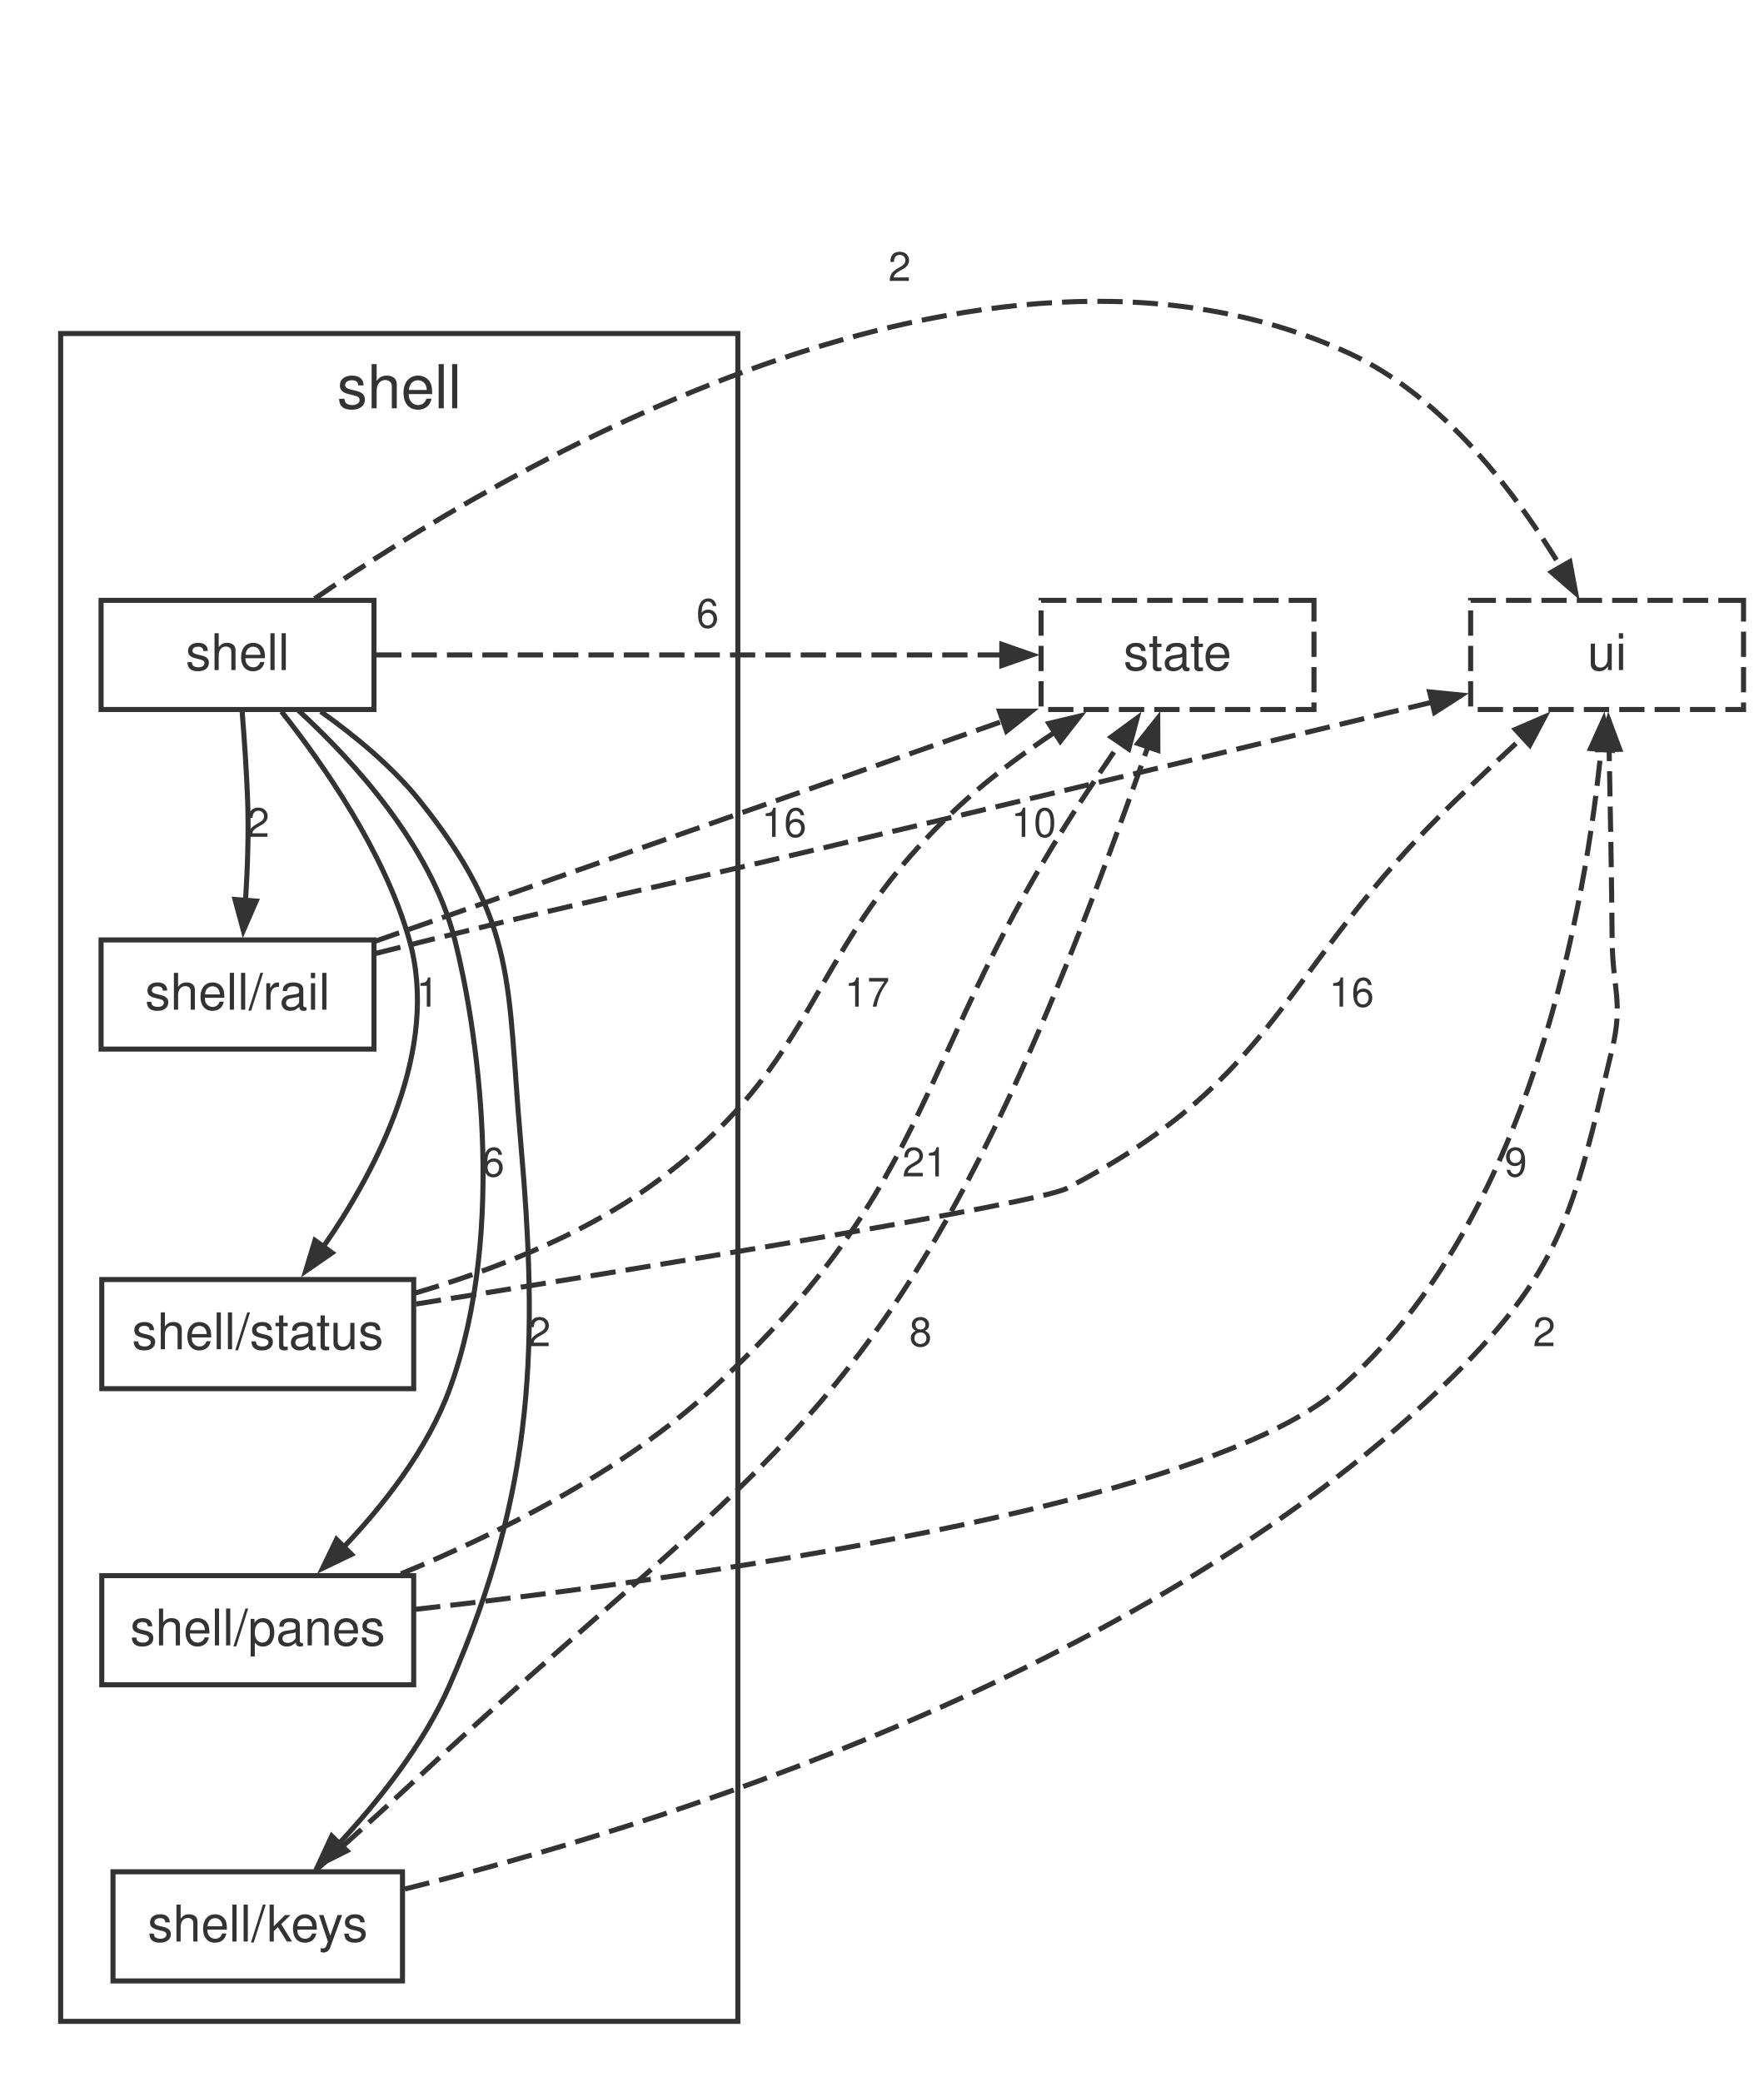
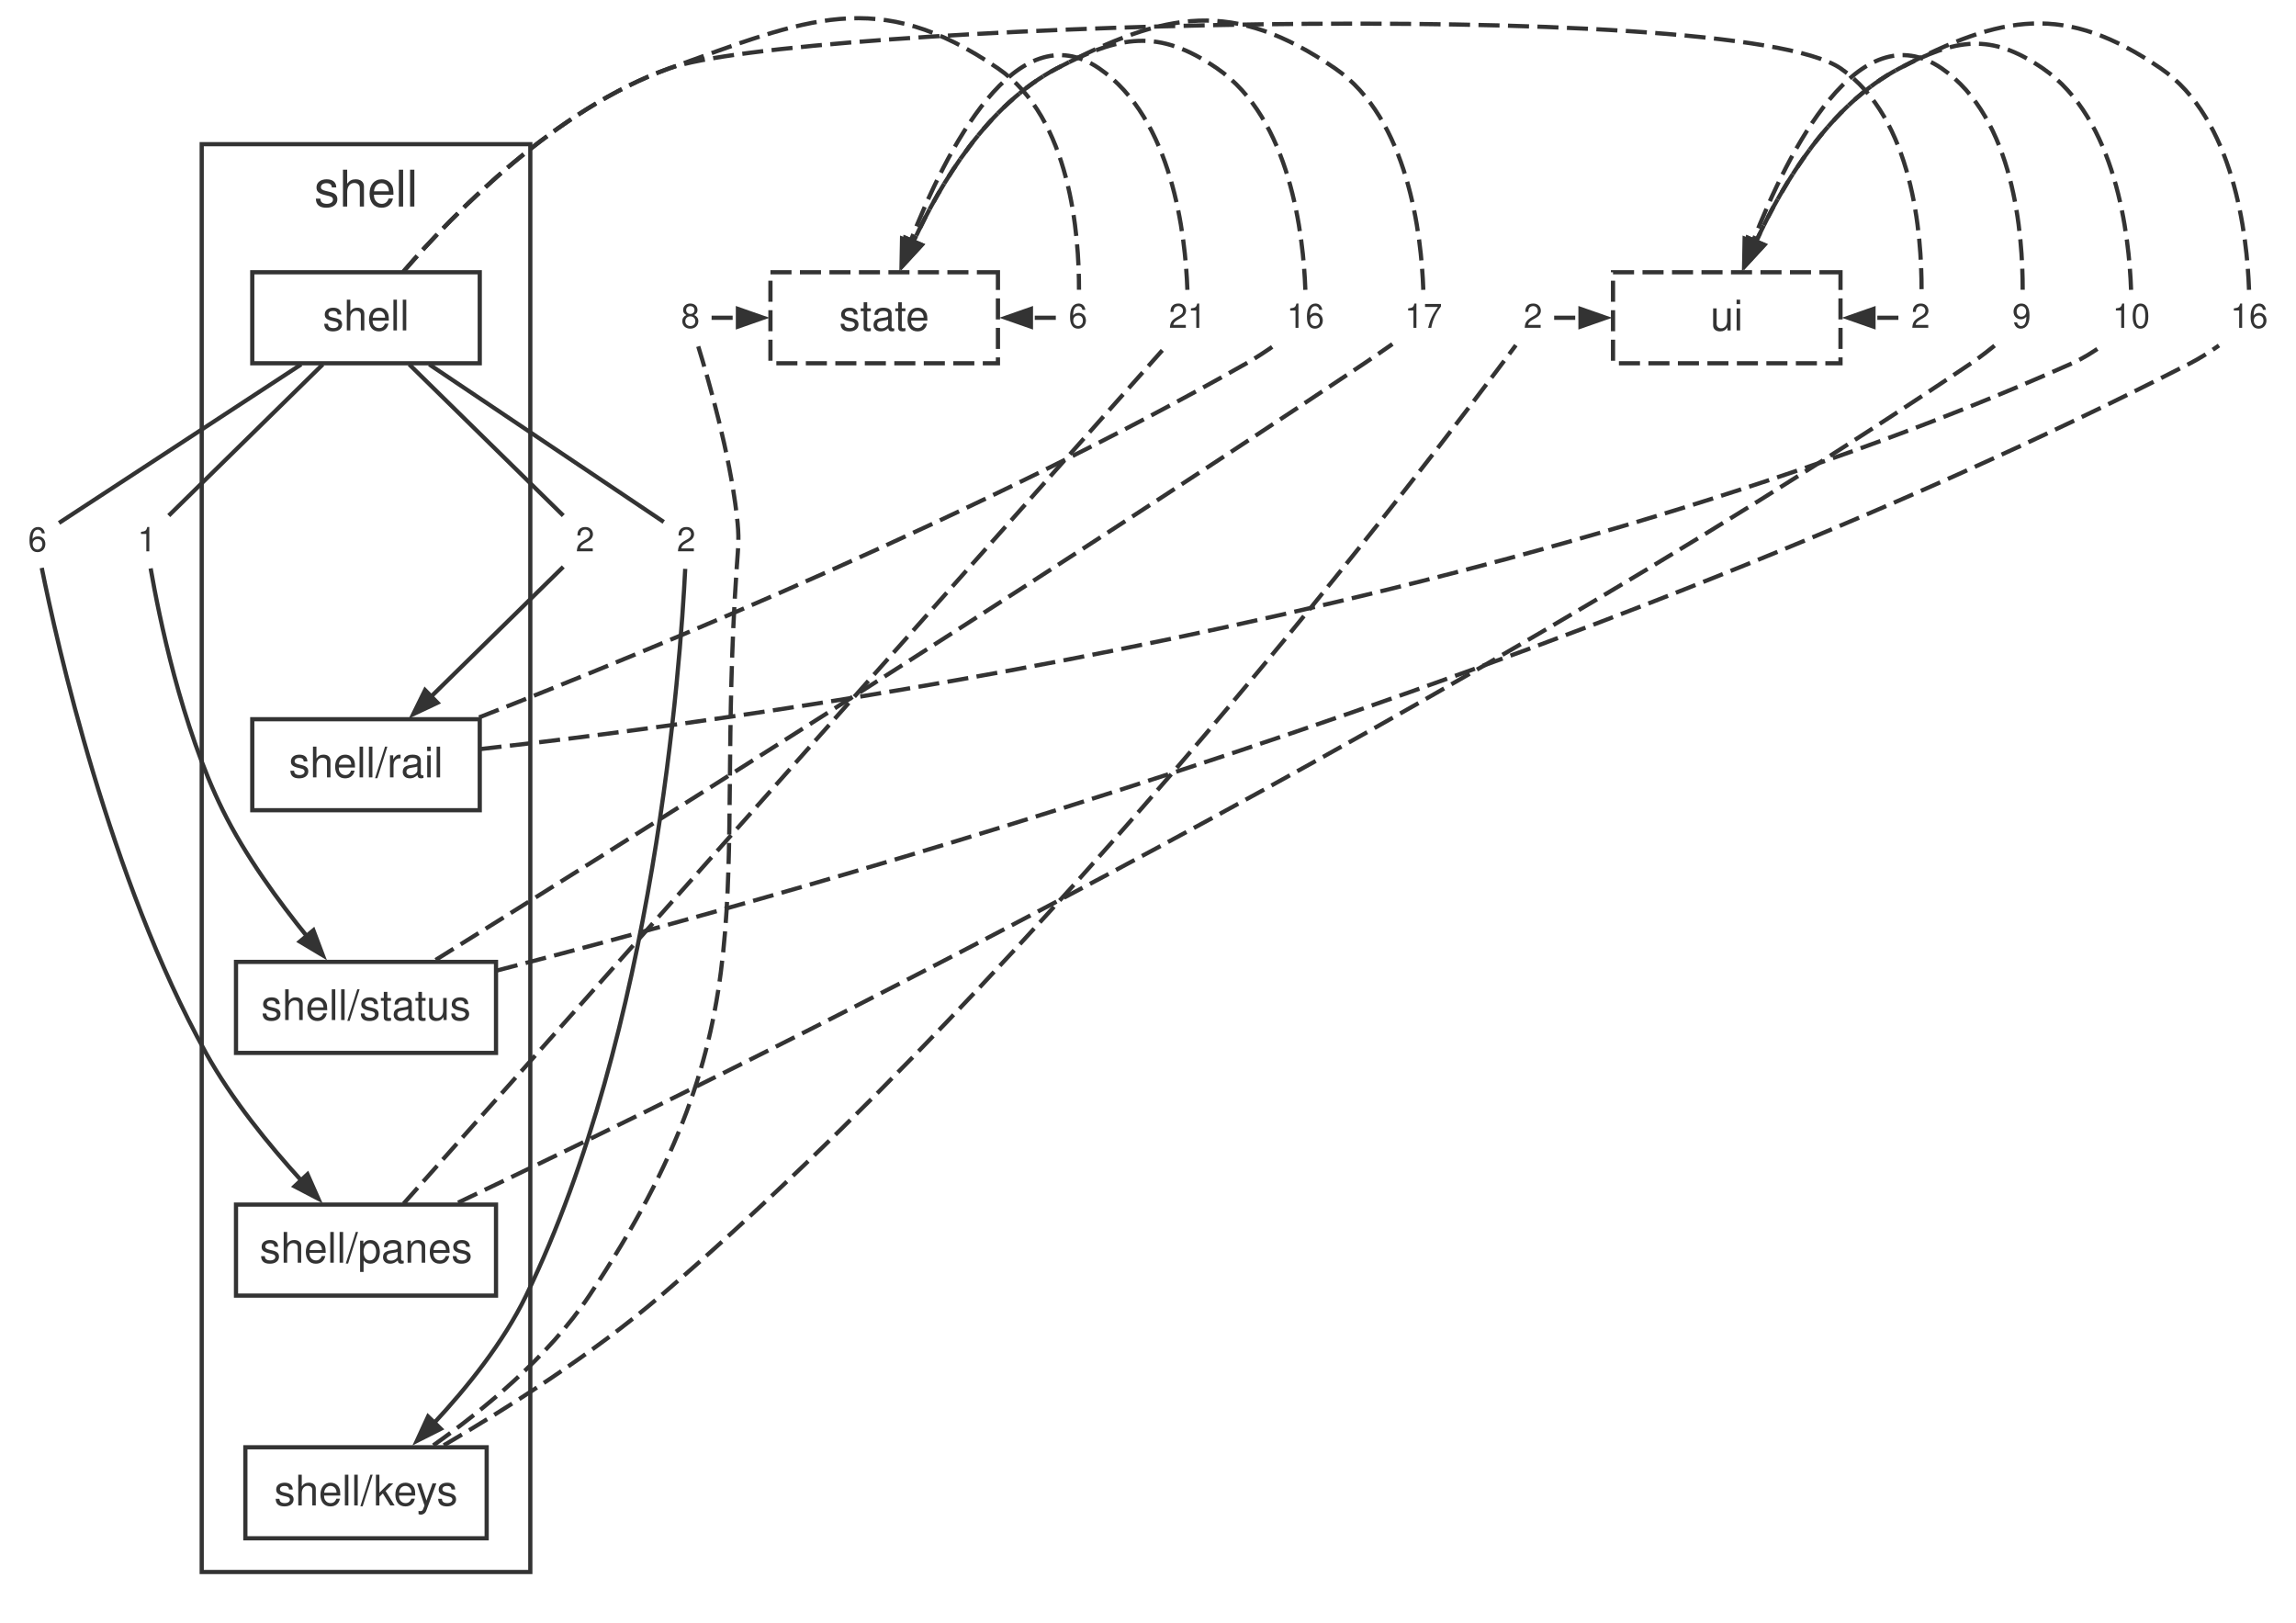
- <svg xmlns="http://www.w3.org/2000/svg" width="349pt" height="412pt" viewBox="0.00 0.00 349.00 412.00">
+ <svg xmlns="http://www.w3.org/2000/svg" width="545pt" height="385pt" viewBox="0.00 0.00 545.00 385.00">
  <style>svg { color: #333333; } @media (prefers-color-scheme: dark) { svg { color: #cccccc; background: #1e1e1e; } }</style>
-   <g id="graph0" class="graph" transform="scale(1 1) rotate(0) translate(4 408)">
+   <g id="graph0" class="graph" transform="scale(1 1) rotate(0) translate(4 381.1)">
    <g id="clust1" class="cluster">
-       <polygon fill="none" stroke="currentColor" points="8,-8 8,-342 142,-342 142,-8 8,-8" />
-       <text fill="currentColor" xml:space="preserve" text-anchor="middle" x="75" y="-327.2" font-family="Helvetica,Arial,sans-serif" font-size="12.00">shell</text>
+       <polygon fill="none" stroke="currentColor" points="43.88,-8 43.88,-346.88 121.88,-346.88 121.88,-8 43.88,-8" />
+       <text fill="currentColor" xml:space="preserve" text-anchor="middle" x="82.88" y="-332.08" font-family="Helvetica,Arial,sans-serif" font-size="12.00">shell</text>
    </g>
    <g id="node1" class="node">
-       <polygon fill="none" stroke="currentColor" points="70,-289.2 16,-289.2 16,-267.6 70,-267.6 70,-289.2" />
-       <text fill="currentColor" xml:space="preserve" text-anchor="middle" x="43" y="-275.4" font-family="Helvetica,Arial,sans-serif" font-size="10.00">shell</text>
+       <polygon fill="none" stroke="currentColor" points="109.88,-316.48 55.88,-316.48 55.88,-294.88 109.88,-294.88 109.88,-316.48" />
+       <text fill="currentColor" xml:space="preserve" text-anchor="middle" x="82.88" y="-302.68" font-family="Helvetica,Arial,sans-serif" font-size="10.00">shell</text>
    </g>
    <g id="node2" class="node">
-       <polygon fill="none" stroke="currentColor" points="70,-222 16,-222 16,-200.4 70,-200.4 70,-222" />
-       <text fill="currentColor" xml:space="preserve" text-anchor="middle" x="43" y="-208.2" font-family="Helvetica,Arial,sans-serif" font-size="10.00">shell/rail</text>
+       <polygon fill="none" stroke="currentColor" points="109.88,-210.4 55.88,-210.4 55.88,-188.8 109.88,-188.8 109.88,-210.4" />
+       <text fill="currentColor" xml:space="preserve" text-anchor="middle" x="82.88" y="-196.6" font-family="Helvetica,Arial,sans-serif" font-size="10.00">shell/rail</text>
+     </g>
+     <g id="node8" class="node">
+       <polygon fill="none" stroke="none" points="163.76,-258.88 154,-258.88 154,-246.4 163.76,-246.4 163.76,-258.88" />
+       <text fill="currentColor" xml:space="preserve" text-anchor="middle" x="158.88" y="-250.24" font-family="Helvetica,Arial,sans-serif" font-size="8.00">2</text>
+     </g>
+     <g id="edge5" class="edge">
+       <path fill="none" stroke="currentColor" d="M97.9,-294.6C115.03,-283.09 142.14,-264.88 153.55,-257.22" />
+     </g>
+     <g id="node9" class="node">
+       <polygon fill="none" stroke="none" points="9.76,-258.88 0,-258.88 0,-246.4 9.76,-246.4 9.76,-258.88" />
+       <text fill="currentColor" xml:space="preserve" text-anchor="middle" x="4.88" y="-250.24" font-family="Helvetica,Arial,sans-serif" font-size="8.00">6</text>
    </g>
    <g id="edge7" class="edge">
-       <path fill="none" stroke="currentColor" d="M43.92,-267.11C44.34,-261.87 44.79,-255.4 45,-249.6 45.23,-243.11 44.98,-236 44.58,-229.73" />
-       <polygon fill="currentColor" stroke="currentColor" points="46.69,-229.69 44.15,-223.86 42.5,-230 46.69,-229.69" />
-       <text fill="currentColor" xml:space="preserve" text-anchor="middle" x="47.09" y="-242.4" font-family="Helvetica,Arial,sans-serif" font-size="8.00">2</text>
+       <path fill="none" stroke="currentColor" d="M67.47,-294.6C49.71,-282.98 21.5,-264.51 10.01,-256.99" />
+     </g>
+     <g id="node10" class="node">
+       <polygon fill="none" stroke="none" points="139.76,-258.88 130,-258.88 130,-246.4 139.76,-246.4 139.76,-258.88" />
+       <text fill="currentColor" xml:space="preserve" text-anchor="middle" x="134.88" y="-250.24" font-family="Helvetica,Arial,sans-serif" font-size="8.00">2</text>
+     </g>
+     <g id="edge9" class="edge">
+       <path fill="none" stroke="currentColor" d="M93.15,-294.6C104.16,-283.79 121.2,-267.07 129.7,-258.73" />
+     </g>
+     <g id="node11" class="node">
+       <polygon fill="none" stroke="none" points="35.76,-258.88 26,-258.88 26,-246.4 35.76,-246.4 35.76,-258.88" />
+       <text fill="currentColor" xml:space="preserve" text-anchor="middle" x="30.88" y="-250.24" font-family="Helvetica,Arial,sans-serif" font-size="8.00">1</text>
+     </g>
+     <g id="edge11" class="edge">
+       <path fill="none" stroke="currentColor" d="M72.61,-294.6C61.6,-283.79 44.56,-267.07 36.06,-258.73" />
+     </g>
+     <g id="node12" class="node">
+       <polygon fill="none" stroke="none" points="256.76,-311.92 247,-311.92 247,-299.44 256.76,-299.44 256.76,-311.92" />
+       <text fill="currentColor" xml:space="preserve" text-anchor="middle" x="251.88" y="-303.28" font-family="Helvetica,Arial,sans-serif" font-size="8.00">6</text>
+     </g>
+     <g id="edge13" class="edge">
+       <path fill="none" stroke="currentColor" stroke-dasharray="5,2" d="M91.72,-316.6C104.09,-330.89 128.07,-355.27 154.88,-364.88 187.51,-376.57 204.27,-384.45 232.88,-364.88 250.16,-353.06 252.16,-325.16 252.12,-312.33" />
+     </g>
+     <g id="node13" class="node">
+       <polygon fill="none" stroke="none" points="456.76,-311.92 447,-311.92 447,-299.44 456.76,-299.44 456.76,-311.92" />
+       <text fill="currentColor" xml:space="preserve" text-anchor="middle" x="451.88" y="-303.28" font-family="Helvetica,Arial,sans-serif" font-size="8.00">2</text>
+     </g>
+     <g id="edge15" class="edge">
+       <path fill="none" stroke="currentColor" stroke-dasharray="5,2" d="M91.72,-316.6C104.09,-330.89 128.07,-355.27 154.88,-364.88 183.96,-375.3 407.39,-382.32 432.88,-364.88 450.16,-353.06 452.16,-325.16 452.12,-312.33" />
    </g>
    <g id="node3" class="node">
-       <polygon fill="none" stroke="currentColor" points="77.86,-154.8 16.14,-154.8 16.14,-133.2 77.86,-133.2 77.86,-154.8" />
-       <text fill="currentColor" xml:space="preserve" text-anchor="middle" x="47" y="-141" font-family="Helvetica,Arial,sans-serif" font-size="10.00">shell/status</text>
+       <polygon fill="none" stroke="currentColor" points="113.74,-152.8 52.02,-152.8 52.02,-131.2 113.74,-131.2 113.74,-152.8" />
+       <text fill="currentColor" xml:space="preserve" text-anchor="middle" x="82.88" y="-139" font-family="Helvetica,Arial,sans-serif" font-size="10.00">shell/status</text>
+     </g>
+     <g id="node18" class="node">
+       <polygon fill="none" stroke="none" points="312.76,-311.92 299,-311.92 299,-299.44 312.76,-299.44 312.76,-311.92" />
+       <text fill="currentColor" xml:space="preserve" text-anchor="middle" x="305.88" y="-303.28" font-family="Helvetica,Arial,sans-serif" font-size="8.00">16</text>
+     </g>
+     <g id="edge25" class="edge">
+       <path fill="none" stroke="currentColor" stroke-dasharray="5,2" d="M109.72,-210.83C150.27,-226.7 229.08,-259.15 291.88,-294.88 294.15,-296.17 296.51,-297.73 298.64,-299.23" />
+     </g>
+     <g id="node19" class="node">
+       <polygon fill="none" stroke="none" points="508.76,-311.92 495,-311.92 495,-299.44 508.76,-299.44 508.76,-311.92" />
+       <text fill="currentColor" xml:space="preserve" text-anchor="middle" x="501.88" y="-303.28" font-family="Helvetica,Arial,sans-serif" font-size="8.00">10</text>
+     </g>
+     <g id="edge27" class="edge">
+       <path fill="none" stroke="currentColor" stroke-dasharray="5,2" d="M110.07,-203.32C176.93,-210.75 353.72,-235.01 487.88,-294.88 490.37,-295.99 492.88,-297.57 495.07,-299.14" />
+     </g>
+     <g id="node4" class="node">
+       <polygon fill="none" stroke="currentColor" points="113.74,-95.2 52.02,-95.2 52.02,-73.6 113.74,-73.6 113.74,-95.2" />
+       <text fill="currentColor" xml:space="preserve" text-anchor="middle" x="82.88" y="-81.4" font-family="Helvetica,Arial,sans-serif" font-size="10.00">shell/panes</text>
+     </g>
+     <g id="node20" class="node">
+       <polygon fill="none" stroke="none" points="340.76,-311.92 327,-311.92 327,-299.44 340.76,-299.44 340.76,-311.92" />
+       <text fill="currentColor" xml:space="preserve" text-anchor="middle" x="333.88" y="-303.28" font-family="Helvetica,Arial,sans-serif" font-size="8.00">17</text>
+     </g>
+     <g id="edge29" class="edge">
+       <path fill="none" stroke="currentColor" stroke-dasharray="5,2" d="M99.41,-153.27C138.22,-177.45 238.07,-240.07 319.88,-294.88 322.05,-296.33 324.38,-297.95 326.51,-299.44" />
+     </g>
+     <g id="node21" class="node">
+       <polygon fill="none" stroke="none" points="536.76,-311.92 523,-311.92 523,-299.44 536.76,-299.44 536.76,-311.92" />
+       <text fill="currentColor" xml:space="preserve" text-anchor="middle" x="529.88" y="-303.28" font-family="Helvetica,Arial,sans-serif" font-size="8.00">16</text>
+     </g>
+     <g id="edge31" class="edge">
+       <path fill="none" stroke="currentColor" stroke-dasharray="5,2" d="M113.98,-150.76C186.81,-169.58 373.06,-221.6 515.88,-294.88 518.2,-296.07 520.58,-297.6 522.71,-299.1" />
+     </g>
+     <g id="node5" class="node">
+       <polygon fill="none" stroke="currentColor" points="111.52,-37.6 54.24,-37.6 54.24,-16 111.52,-16 111.52,-37.6" />
+       <text fill="currentColor" xml:space="preserve" text-anchor="middle" x="82.88" y="-23.8" font-family="Helvetica,Arial,sans-serif" font-size="10.00">shell/keys</text>
+     </g>
+     <g id="node16" class="node">
+       <polygon fill="none" stroke="none" points="284.76,-311.92 271,-311.92 271,-299.44 284.76,-299.44 284.76,-311.92" />
+       <text fill="currentColor" xml:space="preserve" text-anchor="middle" x="277.88" y="-303.28" font-family="Helvetica,Arial,sans-serif" font-size="8.00">21</text>
+     </g>
+     <g id="edge21" class="edge">
+       <path fill="none" stroke="currentColor" stroke-dasharray="5,2" d="M91.81,-95.44C125.9,-133.78 247.31,-270.31 273.06,-299.26" />
+     </g>
+     <g id="node17" class="node">
+       <polygon fill="none" stroke="none" points="480.76,-311.92 471,-311.92 471,-299.44 480.76,-299.44 480.76,-311.92" />
+       <text fill="currentColor" xml:space="preserve" text-anchor="middle" x="475.88" y="-303.28" font-family="Helvetica,Arial,sans-serif" font-size="8.00">9</text>
+     </g>
+     <g id="edge23" class="edge">
+       <path fill="none" stroke="currentColor" stroke-dasharray="5,2" d="M104.74,-95.67C164.38,-124.05 334.06,-207.25 463.88,-294.88 466.2,-296.45 468.61,-298.36 470.66,-300.07" />
+     </g>
+     <g id="node14" class="node">
+       <polygon fill="none" stroke="none" points="164.76,-311.92 155,-311.92 155,-299.44 164.76,-299.44 164.76,-311.92" />
+       <text fill="currentColor" xml:space="preserve" text-anchor="middle" x="159.88" y="-303.28" font-family="Helvetica,Arial,sans-serif" font-size="8.00">8</text>
+     </g>
+     <g id="edge17" class="edge">
+       <path fill="none" stroke="currentColor" stroke-dasharray="5,2" d="M98.86,-38.06C110.61,-46.36 126.16,-59.03 135.88,-73.6 179.37,-138.78 165.48,-168.23 170.88,-246.4 171.26,-251.93 171.53,-253.37 170.88,-258.88 169.13,-273.66 164.31,-290.57 161.67,-299.12" />
+     </g>
+     <g id="node15" class="node">
+       <polygon fill="none" stroke="none" points="364.76,-311.92 355,-311.92 355,-299.44 364.76,-299.44 364.76,-311.92" />
+       <text fill="currentColor" xml:space="preserve" text-anchor="middle" x="359.88" y="-303.28" font-family="Helvetica,Arial,sans-serif" font-size="8.00">2</text>
+     </g>
+     <g id="edge19" class="edge">
+       <path fill="none" stroke="currentColor" stroke-dasharray="5,2" d="M101.34,-38.07C116.01,-46.65 136.69,-59.69 152.88,-73.6 245.2,-152.93 335.85,-272.29 355.82,-299.17" />
+     </g>
+     <g id="node6" class="node">
+       <polygon fill="none" stroke="currentColor" stroke-dasharray="5,2" points="232.88,-316.48 178.88,-316.48 178.88,-294.88 232.88,-294.88 232.88,-316.48" />
+       <text fill="currentColor" xml:space="preserve" text-anchor="middle" x="205.88" y="-302.68" font-family="Helvetica,Arial,sans-serif" font-size="10.00">state</text>
+     </g>
+     <g id="node7" class="node">
+       <polygon fill="none" stroke="currentColor" stroke-dasharray="5,2" points="432.88,-316.48 378.88,-316.48 378.88,-294.88 432.88,-294.88 432.88,-316.48" />
+       <text fill="currentColor" xml:space="preserve" text-anchor="middle" x="405.88" y="-302.68" font-family="Helvetica,Arial,sans-serif" font-size="10.00">ui</text>
+     </g>
+     <g id="edge6" class="edge">
+       <path fill="none" stroke="currentColor" d="M158.65,-246.09C157.53,-223.47 151.35,-136.45 120.88,-73.6 115.46,-62.42 106.75,-51.64 99.03,-43.35" />
+       <polygon fill="currentColor" stroke="currentColor" points="100.63,-41.98 94.95,-39.12 97.61,-44.9 100.63,-41.98" />
    </g>
    <g id="edge8" class="edge">
-       <path fill="none" stroke="currentColor" d="M51.69,-267.2C60.04,-256.67 72.09,-239.38 77,-222 83.07,-200.5 70.65,-176.66 59.99,-161.28" />
-       <polygon fill="currentColor" stroke="currentColor" points="61.71,-160.08 56.48,-156.47 58.32,-162.55 61.71,-160.08" />
-       <text fill="currentColor" xml:space="preserve" text-anchor="middle" x="80.6" y="-208.8" font-family="Helvetica,Arial,sans-serif" font-size="8.00">1</text>
-     </g>
-     <g id="node4" class="node">
-       <polygon fill="none" stroke="currentColor" points="77.86,-96.2 16.14,-96.2 16.14,-74.6 77.86,-74.6 77.86,-96.2" />
-       <text fill="currentColor" xml:space="preserve" text-anchor="middle" x="47" y="-82.4" font-family="Helvetica,Arial,sans-serif" font-size="10.00">shell/panes</text>
-     </g>
-     <g id="edge6" class="edge">
-       <path fill="none" stroke="currentColor" d="M55,-267.46C65.99,-257.38 81.26,-240.64 86,-222 90.2,-205.47 96.6,-165.12 85,-133.2 80.62,-121.14 71.72,-109.9 63.64,-101.46" />
-       <polygon fill="currentColor" stroke="currentColor" points="65.56,-100.41 59.83,-97.66 62.59,-103.38 65.56,-100.41" />
-       <text fill="currentColor" xml:space="preserve" text-anchor="middle" x="93.59" y="-175.2" font-family="Helvetica,Arial,sans-serif" font-size="8.00">6</text>
-     </g>
-     <g id="node5" class="node">
-       <polygon fill="none" stroke="currentColor" points="75.64,-37.6 18.36,-37.6 18.36,-16 75.64,-16 75.64,-37.6" />
-       <text fill="currentColor" xml:space="preserve" text-anchor="middle" x="47" y="-23.8" font-family="Helvetica,Arial,sans-serif" font-size="10.00">shell/keys</text>
-     </g>
-     <g id="edge5" class="edge">
-       <path fill="none" stroke="currentColor" d="M59.46,-267.2C66.15,-262.46 73.56,-256.37 79,-249.6 98.51,-225.31 96.28,-213.44 99,-182.4 102.51,-142.36 102.01,-113.55 85,-74.6 79.8,-62.69 70.7,-51.32 62.7,-42.77" />
-       <polygon fill="currentColor" stroke="currentColor" points="64.66,-41.76 58.97,-38.91 61.64,-44.68 64.66,-41.76" />
-       <text fill="currentColor" xml:space="preserve" text-anchor="middle" x="102.74" y="-141.6" font-family="Helvetica,Arial,sans-serif" font-size="8.00">2</text>
-     </g>
-     <g id="node6" class="node">
-       <polygon fill="none" stroke="currentColor" stroke-dasharray="5,2" points="256,-289.2 202,-289.2 202,-267.6 256,-267.6 256,-289.2" />
-       <text fill="currentColor" xml:space="preserve" text-anchor="middle" x="229" y="-275.4" font-family="Helvetica,Arial,sans-serif" font-size="10.00">state</text>
-     </g>
-     <g id="edge9" class="edge">
-       <path fill="none" stroke="currentColor" stroke-dasharray="5,2" d="M70.44,-278.4C103.37,-278.4 158.6,-278.4 194.41,-278.4" />
-       <polygon fill="currentColor" stroke="currentColor" points="194.23,-280.5 200.23,-278.4 194.23,-276.3 194.23,-280.5" />
-       <text fill="currentColor" xml:space="preserve" text-anchor="middle" x="136" y="-283.8" font-family="Helvetica,Arial,sans-serif" font-size="8.00">6</text>
-     </g>
-     <g id="node7" class="node">
-       <polygon fill="none" stroke="currentColor" stroke-dasharray="5,2" points="341,-289.2 287,-289.2 287,-267.6 341,-267.6 341,-289.2" />
-       <text fill="currentColor" xml:space="preserve" text-anchor="middle" x="314" y="-275.4" font-family="Helvetica,Arial,sans-serif" font-size="10.00">ui</text>
+       <path fill="none" stroke="currentColor" d="M5.91,-246.31C9.42,-228.89 22,-172.43 44.88,-131.2 50.99,-120.19 59.89,-109.28 67.55,-100.88" />
+       <polygon fill="currentColor" stroke="currentColor" points="68.99,-102.4 71.56,-96.59 65.93,-99.53 68.99,-102.4" />
    </g>
    <g id="edge10" class="edge">
-       <path fill="none" stroke="currentColor" stroke-dasharray="5,2" d="M58.27,-289.52C94.92,-314.75 190.22,-371.6 263,-338.07 281.89,-329.36 296.38,-309.83 305.01,-295.47" />
-       <polygon fill="currentColor" stroke="currentColor" points="306.63,-296.86 307.8,-290.61 302.99,-294.77 306.63,-296.86" />
-       <text fill="currentColor" xml:space="preserve" text-anchor="middle" x="174" y="-352.4" font-family="Helvetica,Arial,sans-serif" font-size="8.00">2</text>
+       <path fill="none" stroke="currentColor" d="M129.7,-246.56C122.44,-239.43 108.92,-226.16 98.27,-215.71" />
+       <polygon fill="currentColor" stroke="currentColor" points="99.84,-214.31 94.09,-211.6 96.9,-217.31 99.84,-214.31" />
    </g>
-     <g id="edge15" class="edge">
-       <path fill="none" stroke="currentColor" stroke-dasharray="5,2" d="M70.25,-221.75C103.23,-233.31 158.78,-252.79 194.66,-265.36" />
-       <polygon fill="currentColor" stroke="currentColor" points="193.77,-267.28 200.13,-267.28 195.16,-263.31 193.77,-267.28" />
-       <text fill="currentColor" xml:space="preserve" text-anchor="middle" x="151.14" y="-242.4" font-family="Helvetica,Arial,sans-serif" font-size="8.00">16</text>
+     <g id="edge12" class="edge">
+       <path fill="none" stroke="currentColor" d="M31.76,-246.19C33.71,-234.98 39.03,-208.74 48.88,-188.8 54.22,-177.98 62.19,-167.08 69.06,-158.63" />
+       <polygon fill="currentColor" stroke="currentColor" points="70.39,-160.31 72.63,-154.36 67.17,-157.62 70.39,-160.31" />
+     </g>
+     <g id="edge14" class="edge">
+       <path fill="none" stroke="currentColor" stroke-dasharray="5,2" d="M246.62,-305.68C244.53,-305.68 242.43,-305.68 240.33,-305.68" />
+       <polygon fill="currentColor" stroke="currentColor" points="240.71,-303.58 234.71,-305.68 240.71,-307.78 240.71,-303.58" />
    </g>
    <g id="edge16" class="edge">
-       <path fill="none" stroke="currentColor" stroke-dasharray="5,2" d="M70.38,-219.34C73.95,-220.25 77.56,-221.15 81,-222 115.13,-230.39 123.8,-231.9 158,-240 199.78,-249.89 247.8,-261.43 279.4,-269.05" />
-       <polygon fill="currentColor" stroke="currentColor" points="278.88,-271.08 285.2,-270.45 279.86,-267 278.88,-271.08" />
-       <text fill="currentColor" xml:space="preserve" text-anchor="middle" x="200.54" y="-242.4" font-family="Helvetica,Arial,sans-serif" font-size="8.00">10</text>
-     </g>
-     <g id="edge17" class="edge">
-       <path fill="none" stroke="currentColor" stroke-dasharray="5,2" d="M78.06,-152.09C92.87,-156.46 110.3,-163.12 124,-172.8 160.06,-198.28 154.23,-220.02 187,-249.6 192.45,-254.52 198.85,-259.21 204.98,-263.28" />
-       <polygon fill="currentColor" stroke="currentColor" points="203.53,-264.84 209.71,-266.32 205.8,-261.31 203.53,-264.84" />
-       <text fill="currentColor" xml:space="preserve" text-anchor="middle" x="167.58" y="-208.8" font-family="Helvetica,Arial,sans-serif" font-size="8.00">17</text>
+       <path fill="none" stroke="currentColor" stroke-dasharray="5,2" d="M446.62,-305.68C444.53,-305.68 442.43,-305.68 440.33,-305.68" />
+       <polygon fill="currentColor" stroke="currentColor" points="440.71,-303.58 434.71,-305.68 440.71,-307.78 440.71,-303.58" />
    </g>
    <g id="edge18" class="edge">
-       <path fill="none" stroke="currentColor" stroke-dasharray="5,2" d="M78.32,-149.95C123.27,-157.11 201.32,-169.86 207,-172.8 249.92,-195.04 249.16,-216.1 284,-249.6 288.32,-253.75 293.05,-258.19 297.45,-262.27" />
-       <polygon fill="currentColor" stroke="currentColor" points="295.85,-263.65 301.68,-266.17 298.7,-260.56 295.85,-263.65" />
-       <text fill="currentColor" xml:space="preserve" text-anchor="middle" x="263.43" y="-208.8" font-family="Helvetica,Arial,sans-serif" font-size="8.00">16</text>
+       <path fill="none" stroke="currentColor" stroke-dasharray="5,2" d="M164.91,-305.68C167.06,-305.68 169.21,-305.68 171.36,-305.68" />
+       <polygon fill="currentColor" stroke="currentColor" points="171.16,-307.78 177.16,-305.68 171.16,-303.58 171.16,-307.78" />
    </g>
-     <g id="edge13" class="edge">
-       <path fill="none" stroke="currentColor" stroke-dasharray="5,2" d="M75.35,-96.56C94.38,-104.41 119.14,-116.72 137,-133.2 181.88,-174.6 176.54,-198.52 210,-249.6 212.46,-253.36 215.16,-257.37 217.73,-261.14" />
-       <polygon fill="currentColor" stroke="currentColor" points="215.88,-262.16 221.01,-265.92 219.35,-259.78 215.88,-262.16" />
-       <text fill="currentColor" xml:space="preserve" text-anchor="middle" x="178.99" y="-175.2" font-family="Helvetica,Arial,sans-serif" font-size="8.00">21</text>
+     <g id="edge20" class="edge">
+       <path fill="none" stroke="currentColor" stroke-dasharray="5,2" d="M364.91,-305.68C367.06,-305.68 369.21,-305.68 371.36,-305.68" />
+       <polygon fill="currentColor" stroke="currentColor" points="371.16,-307.78 377.16,-305.68 371.16,-303.58 371.16,-307.78" />
    </g>
-     <g id="edge14" class="edge">
-       <path fill="none" stroke="currentColor" stroke-dasharray="5,2" d="M78.15,-89.53C130.72,-95.41 233.98,-109.65 261,-133.2 299.02,-166.34 309.79,-229.2 312.82,-259.79" />
-       <polygon fill="currentColor" stroke="currentColor" points="310.72,-259.87 313.33,-265.67 314.91,-259.51 310.72,-259.87" />
-       <text fill="currentColor" xml:space="preserve" text-anchor="middle" x="295.93" y="-175.2" font-family="Helvetica,Arial,sans-serif" font-size="8.00">9</text>
+     <g id="edge22" class="edge">
+       <path fill="none" stroke="currentColor" stroke-dasharray="5,2" d="M277.85,-312.31C277.4,-325.1 274.34,-352.94 256.88,-364.88 237.26,-378.3 220.61,-345.63 212.05,-323.66" />
+       <polygon fill="currentColor" stroke="currentColor" points="214.05,-323.02 210,-318.12 210.12,-324.48 214.05,-323.02" />
    </g>
-     <g id="edge11" class="edge">
-       <path fill="none" stroke="currentColor" stroke-dasharray="5,2" d="M58.58,-37.99C64.45,-43.2 71.66,-49.68 78,-55.6 139.54,-113 166.09,-123.38 200,-200.4 208.91,-220.62 217.64,-244.52 223.15,-260.27" />
-       <polygon fill="currentColor" stroke="currentColor" points="221.14,-260.88 225.09,-265.86 225.11,-259.51 221.14,-260.88" />
-       <text fill="currentColor" xml:space="preserve" text-anchor="middle" x="178.15" y="-141.6" font-family="Helvetica,Arial,sans-serif" font-size="8.00">8</text>
+     <g id="edge24" class="edge">
+       <path fill="none" stroke="currentColor" stroke-dasharray="5,2" d="M476.12,-312.33C476.16,-325.16 474.16,-353.06 456.88,-364.88 437.26,-378.3 420.61,-345.63 412.05,-323.66" />
+       <polygon fill="currentColor" stroke="currentColor" points="414.05,-323.02 410,-318.12 410.12,-324.48 414.05,-323.02" />
    </g>
-     <g id="edge12" class="edge">
-       <path fill="none" stroke="currentColor" stroke-dasharray="5,2" d="M76.09,-34.19C124.19,-46.09 220.93,-75.78 281,-133.2 305.2,-156.33 307.23,-167.84 315,-200.4 317.23,-209.74 315.09,-212.4 315,-222 314.89,-234.69 314.62,-249.02 314.4,-259.93" />
-       <polygon fill="currentColor" stroke="currentColor" points="312.3,-259.63 314.27,-265.68 316.5,-259.72 312.3,-259.63" />
-       <text fill="currentColor" xml:space="preserve" text-anchor="middle" x="301.56" y="-141.6" font-family="Helvetica,Arial,sans-serif" font-size="8.00">2</text>
+     <g id="edge26" class="edge">
+       <path fill="none" stroke="currentColor" stroke-dasharray="5,2" d="M305.85,-312.31C305.4,-325.1 302.34,-352.94 284.88,-364.88 270.94,-374.42 261.84,-372.72 246.88,-364.88 230.47,-356.28 219.32,-337.81 212.84,-323.77" />
+       <polygon fill="currentColor" stroke="currentColor" points="214.78,-322.97 210.47,-318.29 210.93,-324.63 214.78,-322.97" />
+     </g>
+     <g id="edge28" class="edge">
+       <path fill="none" stroke="currentColor" stroke-dasharray="5,2" d="M501.85,-312.31C501.4,-325.1 498.34,-352.94 480.88,-364.88 468.41,-373.41 460.27,-371.89 446.88,-364.88 430.47,-356.28 419.32,-337.81 412.84,-323.77" />
+       <polygon fill="currentColor" stroke="currentColor" points="414.78,-322.97 410.47,-318.29 410.93,-324.63 414.78,-322.97" />
+     </g>
+     <g id="edge30" class="edge">
+       <path fill="none" stroke="currentColor" stroke-dasharray="5,2" d="M333.85,-312.31C333.4,-325.1 330.34,-352.94 312.88,-364.88 288.67,-381.44 272.86,-378.49 246.88,-364.88 230.47,-356.28 219.32,-337.81 212.84,-323.77" />
+       <polygon fill="currentColor" stroke="currentColor" points="214.78,-322.97 210.47,-318.29 210.93,-324.63 214.78,-322.97" />
+     </g>
+     <g id="edge32" class="edge">
+       <path fill="none" stroke="currentColor" stroke-dasharray="5,2" d="M529.85,-312.31C529.4,-325.1 526.34,-352.94 508.88,-364.88 486.14,-380.44 471.29,-377.67 446.88,-364.88 430.47,-356.28 419.32,-337.81 412.84,-323.77" />
+       <polygon fill="currentColor" stroke="currentColor" points="414.78,-322.97 410.47,-318.29 410.93,-324.63 414.78,-322.97" />
    </g>
  </g>
</svg>
